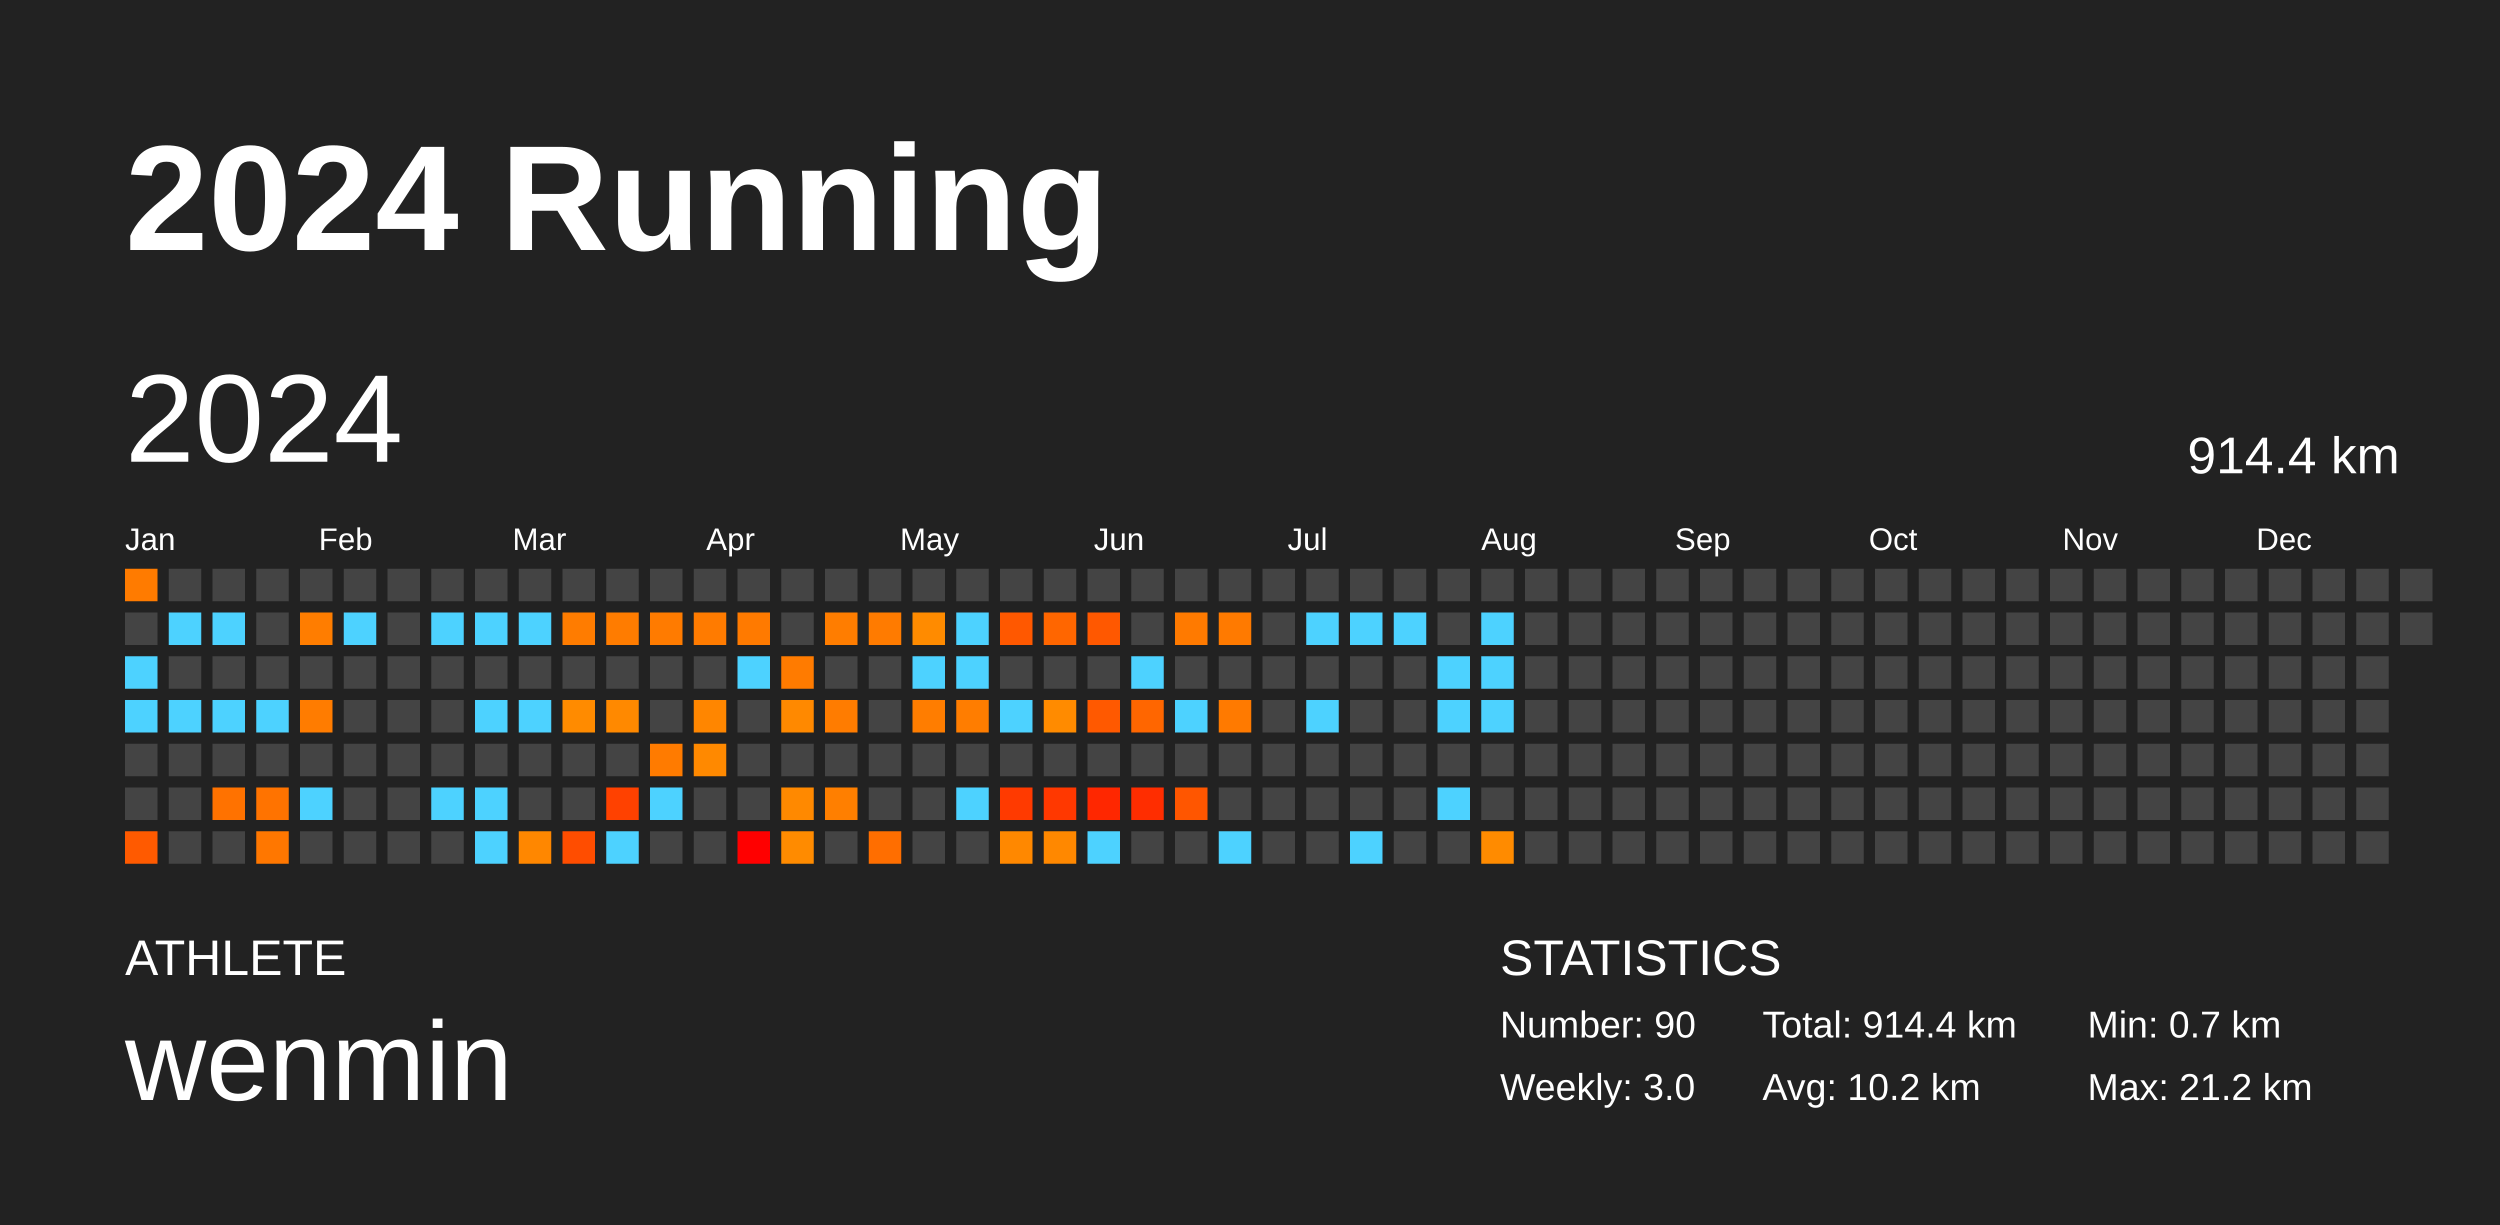
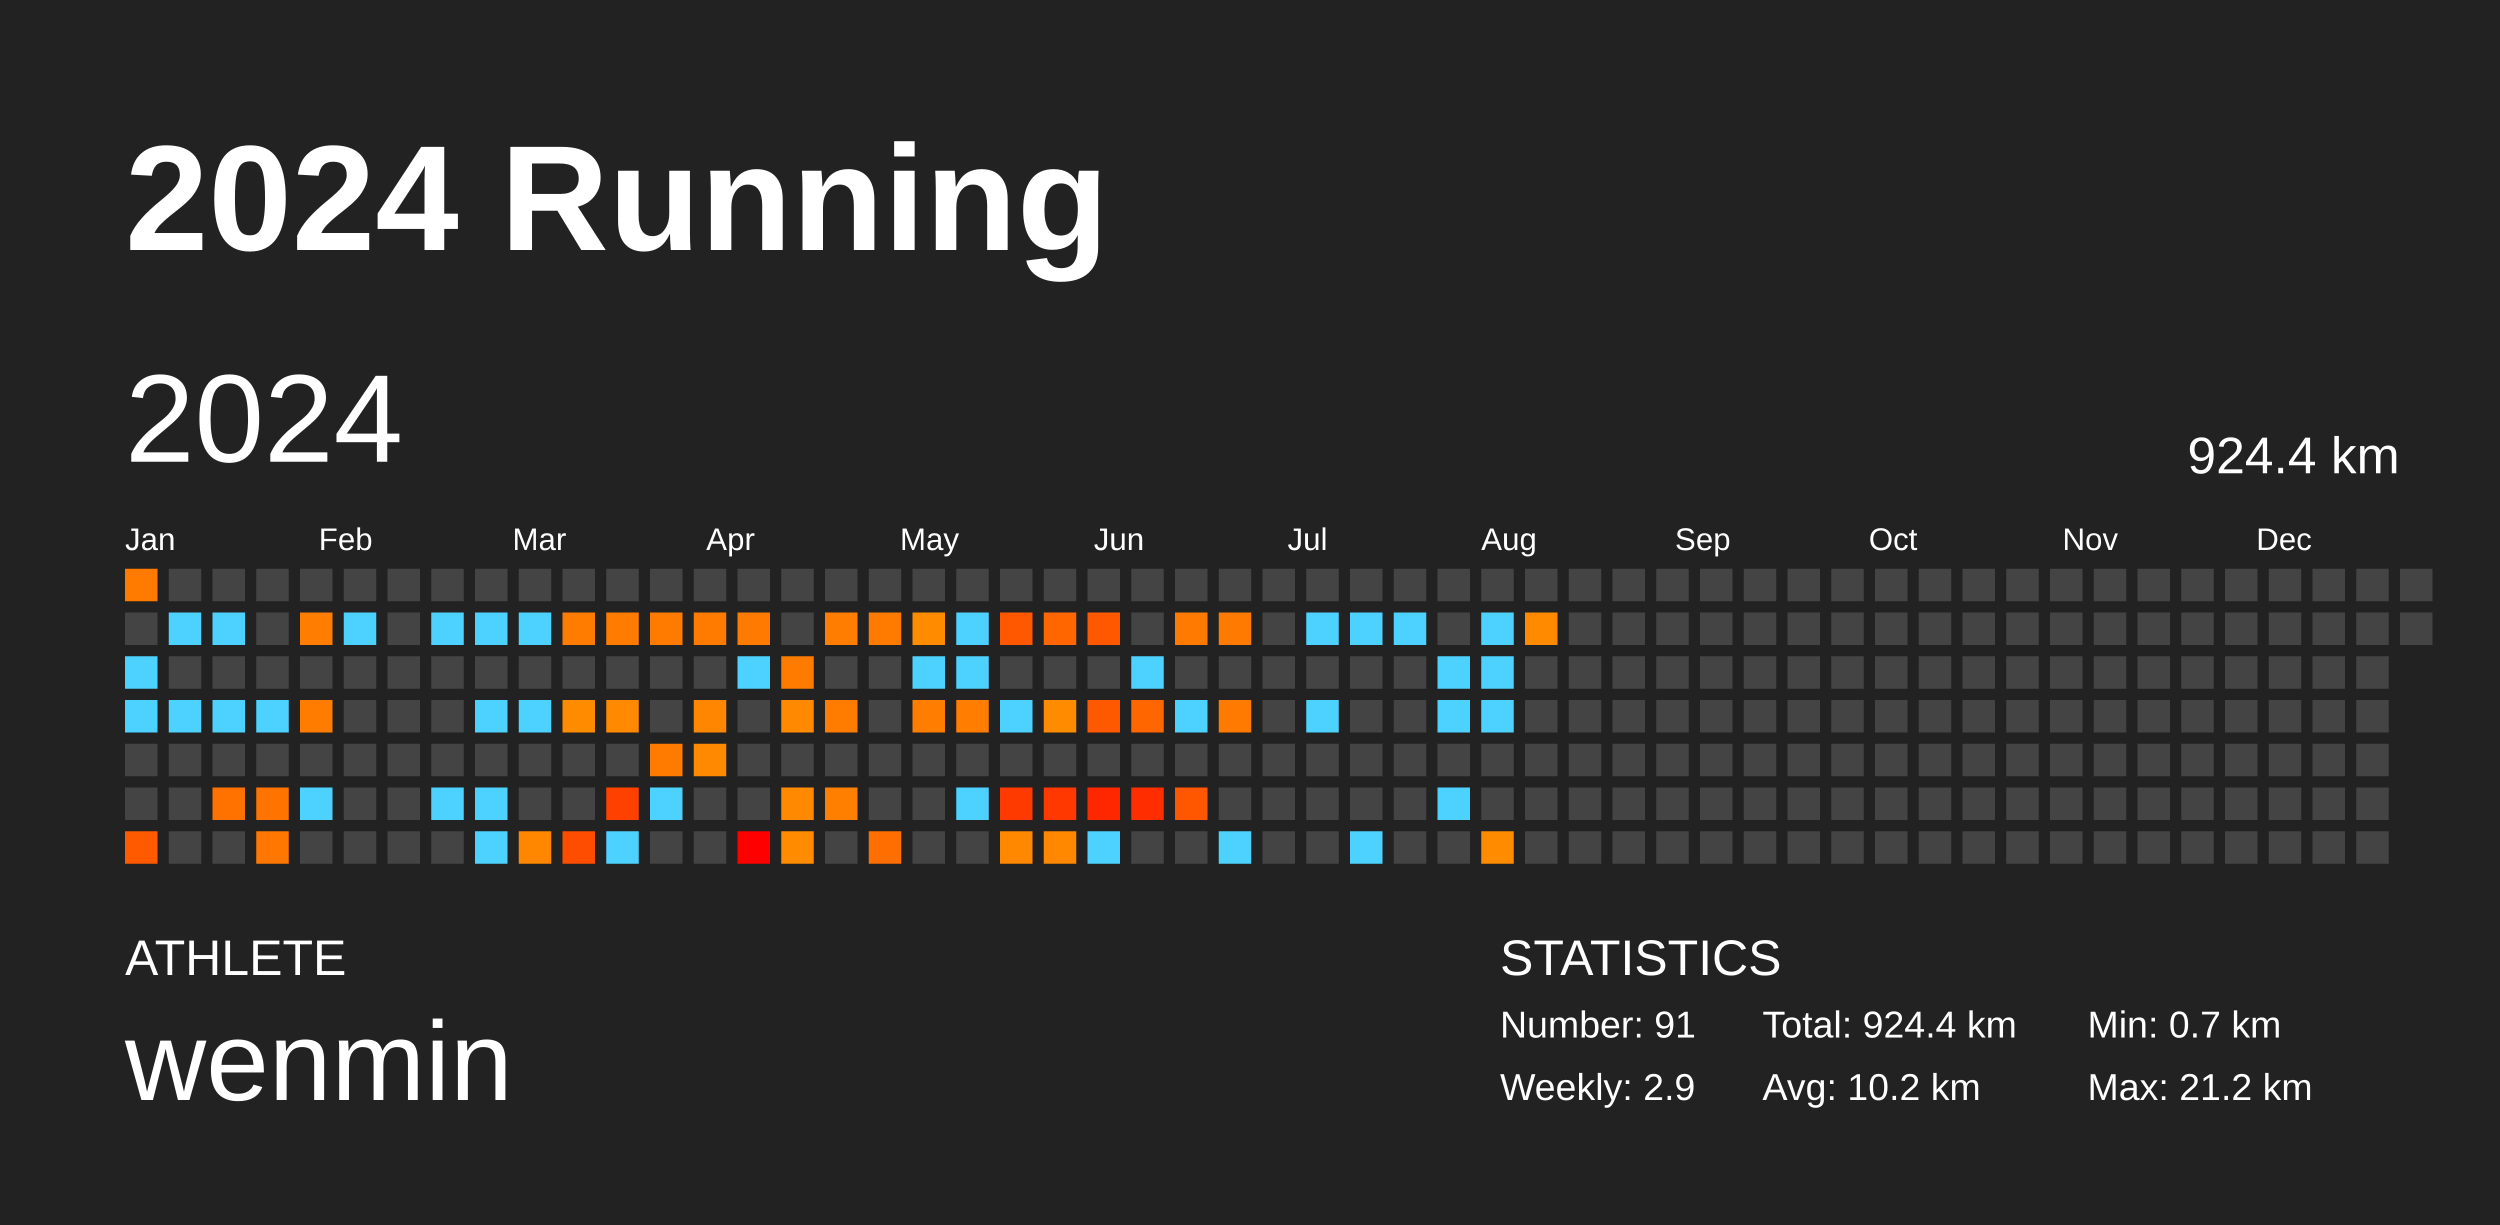
<svg xmlns="http://www.w3.org/2000/svg" baseProfile="full" height="98mm" version="1.1" viewBox="0,0,200,98" width="200mm">
  <defs />
  <rect fill="#222222" height="98" width="200" x="0" y="0" />
  <text fill="#FFFFFF" style="font-size:12px; font-family:Arial; font-weight:bold;" x="10" y="20">2024 Running</text>
  <text fill="#FFFFFF" style="font-size:4px; font-family:Arial" x="10" y="78">ATHLETE</text>
  <text fill="#FFFFFF" style="font-size:9px; font-family:Arial" x="10" y="88">wenmin</text>
  <text fill="#FFFFFF" style="font-size:4px; font-family:Arial" x="120" y="78">STATISTICS</text>
-   <text fill="#FFFFFF" style="font-size:3px; font-family:Arial" x="120" y="83">Number: 90</text>
-   <text fill="#FFFFFF" style="font-size:3px; font-family:Arial" x="120" y="88">Weekly: 3.0</text>
-   <text fill="#FFFFFF" style="font-size:3px; font-family:Arial" x="141" y="83">Total: 914.4 km</text>
+   <text fill="#FFFFFF" style="font-size:3px; font-family:Arial" x="120" y="83">Number: 91</text>
+   <text fill="#FFFFFF" style="font-size:3px; font-family:Arial" x="120" y="88">Weekly: 2.9</text>
+   <text fill="#FFFFFF" style="font-size:3px; font-family:Arial" x="141" y="83">Total: 924.4 km</text>
  <text fill="#FFFFFF" style="font-size:3px; font-family:Arial" x="141" y="88">Avg: 10.2 km</text>
  <text fill="#FFFFFF" style="font-size:3px; font-family:Arial" x="167" y="83">Min: 0.7 km</text>
  <text fill="#FFFFFF" style="font-size:3px; font-family:Arial" x="167" y="88">Max: 21.2 km</text>
  <text dominant-baseline="hanging" fill="#FFFFFF" style="font-size:10.0px; font-family:Arial;" x="10" y="30">2024</text>
-   <text dominant-baseline="hanging" fill="#FFFFFF" style="font-size:4.125px; font-family:Arial;" x="175" y="35">914.4 km</text>
+   <text dominant-baseline="hanging" fill="#FFFFFF" style="font-size:4.125px; font-family:Arial;" x="175" y="35">924.4 km</text>
  <text fill="#FFFFFF" style="font-size:2.5px; font-family:Arial" x="10.0" y="44">Jan</text>
  <text fill="#FFFFFF" style="font-size:2.5px; font-family:Arial" x="25.5" y="44">Feb</text>
  <text fill="#FFFFFF" style="font-size:2.5px; font-family:Arial" x="41.0" y="44">Mar</text>
  <text fill="#FFFFFF" style="font-size:2.5px; font-family:Arial" x="56.5" y="44">Apr</text>
  <text fill="#FFFFFF" style="font-size:2.5px; font-family:Arial" x="72.0" y="44">May</text>
  <text fill="#FFFFFF" style="font-size:2.5px; font-family:Arial" x="87.5" y="44">Jun</text>
  <text fill="#FFFFFF" style="font-size:2.5px; font-family:Arial" x="103.0" y="44">Jul</text>
  <text fill="#FFFFFF" style="font-size:2.5px; font-family:Arial" x="118.5" y="44">Aug</text>
  <text fill="#FFFFFF" style="font-size:2.5px; font-family:Arial" x="134.0" y="44">Sep</text>
  <text fill="#FFFFFF" style="font-size:2.5px; font-family:Arial" x="149.5" y="44">Oct</text>
  <text fill="#FFFFFF" style="font-size:2.5px; font-family:Arial" x="165.0" y="44">Nov</text>
  <text fill="#FFFFFF" style="font-size:2.5px; font-family:Arial" x="180.5" y="44">Dec</text>
  <rect fill="#ff7b00" height="2.6" width="2.6" x="10.0" y="45.5" />
  <rect fill="#444444" height="2.6" width="2.6" x="10.0" y="49.0" />
  <rect fill="#4dd2ff" height="2.6" width="2.6" x="10.0" y="52.5" />
  <rect fill="#4dd2ff" height="2.6" width="2.6" x="10.0" y="56.0" />
  <rect fill="#444444" height="2.6" width="2.6" x="10.0" y="59.5" />
  <rect fill="#444444" height="2.6" width="2.6" x="10.0" y="63.0" />
  <rect fill="#ff5a00" height="2.6" width="2.6" x="10.0" y="66.5" />
  <rect fill="#444444" height="2.6" width="2.6" x="13.5" y="45.5" />
  <rect fill="#4dd2ff" height="2.6" width="2.6" x="13.5" y="49.0" />
  <rect fill="#444444" height="2.6" width="2.6" x="13.5" y="52.5" />
  <rect fill="#4dd2ff" height="2.6" width="2.6" x="13.5" y="56.0" />
  <rect fill="#444444" height="2.6" width="2.6" x="13.5" y="59.5" />
  <rect fill="#444444" height="2.6" width="2.6" x="13.5" y="63.0" />
  <rect fill="#444444" height="2.6" width="2.6" x="13.5" y="66.5" />
  <rect fill="#444444" height="2.6" width="2.6" x="17.0" y="45.5" />
  <rect fill="#4dd2ff" height="2.6" width="2.6" x="17.0" y="49.0" />
  <rect fill="#444444" height="2.6" width="2.6" x="17.0" y="52.5" />
  <rect fill="#4dd2ff" height="2.6" width="2.6" x="17.0" y="56.0" />
  <rect fill="#444444" height="2.6" width="2.6" x="17.0" y="59.5" />
  <rect fill="#ff7200" height="2.6" width="2.6" x="17.0" y="63.0" />
  <rect fill="#444444" height="2.6" width="2.6" x="17.0" y="66.5" />
  <rect fill="#444444" height="2.6" width="2.6" x="20.5" y="45.5" />
  <rect fill="#444444" height="2.6" width="2.6" x="20.5" y="49.0" />
  <rect fill="#444444" height="2.6" width="2.6" x="20.5" y="52.5" />
  <rect fill="#4dd2ff" height="2.6" width="2.6" x="20.5" y="56.0" />
  <rect fill="#444444" height="2.6" width="2.6" x="20.5" y="59.5" />
  <rect fill="#ff7300" height="2.6" width="2.6" x="20.5" y="63.0" />
  <rect fill="#ff7700" height="2.6" width="2.6" x="20.5" y="66.5" />
  <rect fill="#444444" height="2.6" width="2.6" x="24.0" y="45.5" />
  <rect fill="#ff7d00" height="2.6" width="2.6" x="24.0" y="49.0" />
  <rect fill="#444444" height="2.6" width="2.6" x="24.0" y="52.5" />
  <rect fill="#ff7c00" height="2.6" width="2.6" x="24.0" y="56.0" />
  <rect fill="#444444" height="2.6" width="2.6" x="24.0" y="59.5" />
  <rect fill="#4dd2ff" height="2.6" width="2.6" x="24.0" y="63.0" />
  <rect fill="#444444" height="2.6" width="2.6" x="24.0" y="66.5" />
  <rect fill="#444444" height="2.6" width="2.6" x="27.5" y="45.5" />
  <rect fill="#4dd2ff" height="2.6" width="2.6" x="27.5" y="49.0" />
  <rect fill="#444444" height="2.6" width="2.6" x="27.5" y="52.5" />
  <rect fill="#444444" height="2.6" width="2.6" x="27.5" y="56.0" />
  <rect fill="#444444" height="2.6" width="2.6" x="27.5" y="59.5" />
  <rect fill="#444444" height="2.6" width="2.6" x="27.5" y="63.0" />
  <rect fill="#444444" height="2.6" width="2.6" x="27.5" y="66.5" />
  <rect fill="#444444" height="2.6" width="2.6" x="31.0" y="45.5" />
  <rect fill="#444444" height="2.6" width="2.6" x="31.0" y="49.0" />
  <rect fill="#444444" height="2.6" width="2.6" x="31.0" y="52.5" />
  <rect fill="#444444" height="2.6" width="2.6" x="31.0" y="56.0" />
  <rect fill="#444444" height="2.6" width="2.6" x="31.0" y="59.5" />
  <rect fill="#444444" height="2.6" width="2.6" x="31.0" y="63.0" />
  <rect fill="#444444" height="2.6" width="2.6" x="31.0" y="66.5" />
  <rect fill="#444444" height="2.6" width="2.6" x="34.5" y="45.5" />
  <rect fill="#4dd2ff" height="2.6" width="2.6" x="34.5" y="49.0" />
  <rect fill="#444444" height="2.6" width="2.6" x="34.5" y="52.5" />
  <rect fill="#444444" height="2.6" width="2.6" x="34.5" y="56.0" />
  <rect fill="#444444" height="2.6" width="2.6" x="34.5" y="59.5" />
  <rect fill="#4dd2ff" height="2.6" width="2.6" x="34.5" y="63.0" />
  <rect fill="#444444" height="2.6" width="2.6" x="34.5" y="66.5" />
  <rect fill="#444444" height="2.6" width="2.6" x="38.0" y="45.5" />
  <rect fill="#4dd2ff" height="2.6" width="2.6" x="38.0" y="49.0" />
  <rect fill="#444444" height="2.6" width="2.6" x="38.0" y="52.5" />
  <rect fill="#4dd2ff" height="2.6" width="2.6" x="38.0" y="56.0" />
  <rect fill="#444444" height="2.6" width="2.6" x="38.0" y="59.5" />
  <rect fill="#4dd2ff" height="2.6" width="2.6" x="38.0" y="63.0" />
  <rect fill="#4dd2ff" height="2.6" width="2.6" x="38.0" y="66.5" />
  <rect fill="#444444" height="2.6" width="2.6" x="41.5" y="45.5" />
  <rect fill="#4dd2ff" height="2.6" width="2.6" x="41.5" y="49.0" />
  <rect fill="#444444" height="2.6" width="2.6" x="41.5" y="52.5" />
  <rect fill="#4dd2ff" height="2.6" width="2.6" x="41.5" y="56.0" />
  <rect fill="#444444" height="2.6" width="2.6" x="41.5" y="59.5" />
  <rect fill="#444444" height="2.6" width="2.6" x="41.5" y="63.0" />
  <rect fill="#ff8700" height="2.6" width="2.6" x="41.5" y="66.5" />
  <rect fill="#444444" height="2.6" width="2.6" x="45.0" y="45.5" />
  <rect fill="#ff7c00" height="2.6" width="2.6" x="45.0" y="49.0" />
  <rect fill="#444444" height="2.6" width="2.6" x="45.0" y="52.5" />
  <rect fill="#ff8b00" height="2.6" width="2.6" x="45.0" y="56.0" />
  <rect fill="#444444" height="2.6" width="2.6" x="45.0" y="59.5" />
  <rect fill="#444444" height="2.6" width="2.6" x="45.0" y="63.0" />
  <rect fill="#ff4d00" height="2.6" width="2.6" x="45.0" y="66.5" />
  <rect fill="#444444" height="2.6" width="2.6" x="48.5" y="45.5" />
  <rect fill="#ff7c00" height="2.6" width="2.6" x="48.5" y="49.0" />
  <rect fill="#444444" height="2.6" width="2.6" x="48.5" y="52.5" />
  <rect fill="#ff8900" height="2.6" width="2.6" x="48.5" y="56.0" />
  <rect fill="#444444" height="2.6" width="2.6" x="48.5" y="59.5" />
  <rect fill="#ff4100" height="2.6" width="2.6" x="48.5" y="63.0" />
  <rect fill="#4dd2ff" height="2.6" width="2.6" x="48.5" y="66.5" />
  <rect fill="#444444" height="2.6" width="2.6" x="52.0" y="45.5" />
  <rect fill="#ff7b00" height="2.6" width="2.6" x="52.0" y="49.0" />
  <rect fill="#444444" height="2.6" width="2.6" x="52.0" y="52.5" />
  <rect fill="#444444" height="2.6" width="2.6" x="52.0" y="56.0" />
  <rect fill="#ff7b00" height="2.6" width="2.6" x="52.0" y="59.5" />
  <rect fill="#4dd2ff" height="2.6" width="2.6" x="52.0" y="63.0" />
  <rect fill="#444444" height="2.6" width="2.6" x="52.0" y="66.5" />
  <rect fill="#444444" height="2.6" width="2.6" x="55.5" y="45.5" />
  <rect fill="#ff7b00" height="2.6" width="2.6" x="55.5" y="49.0" />
  <rect fill="#444444" height="2.6" width="2.6" x="55.5" y="52.5" />
  <rect fill="#ff8600" height="2.6" width="2.6" x="55.5" y="56.0" />
  <rect fill="#ff8900" height="2.6" width="2.6" x="55.5" y="59.5" />
  <rect fill="#444444" height="2.6" width="2.6" x="55.5" y="63.0" />
  <rect fill="#444444" height="2.6" width="2.6" x="55.5" y="66.5" />
  <rect fill="#444444" height="2.6" width="2.6" x="59.0" y="45.5" />
  <rect fill="#ff7a00" height="2.6" width="2.6" x="59.0" y="49.0" />
  <rect fill="#4dd2ff" height="2.6" width="2.6" x="59.0" y="52.5" />
  <rect fill="#444444" height="2.6" width="2.6" x="59.0" y="56.0" />
  <rect fill="#444444" height="2.6" width="2.6" x="59.0" y="59.5" />
  <rect fill="#444444" height="2.6" width="2.6" x="59.0" y="63.0" />
  <rect fill="red" height="2.6" width="2.6" x="59.0" y="66.5" />
  <rect fill="#444444" height="2.6" width="2.6" x="62.5" y="45.5" />
  <rect fill="#444444" height="2.6" width="2.6" x="62.5" y="49.0" />
  <rect fill="#ff7b00" height="2.6" width="2.6" x="62.5" y="52.5" />
  <rect fill="#ff8900" height="2.6" width="2.6" x="62.5" y="56.0" />
  <rect fill="#444444" height="2.6" width="2.6" x="62.5" y="59.5" />
  <rect fill="#ff8900" height="2.6" width="2.6" x="62.5" y="63.0" />
  <rect fill="#ff8b00" height="2.6" width="2.6" x="62.5" y="66.5" />
  <rect fill="#444444" height="2.6" width="2.6" x="66.0" y="45.5" />
  <rect fill="#ff7d00" height="2.6" width="2.6" x="66.0" y="49.0" />
  <rect fill="#444444" height="2.6" width="2.6" x="66.0" y="52.5" />
  <rect fill="#ff7c00" height="2.6" width="2.6" x="66.0" y="56.0" />
  <rect fill="#444444" height="2.6" width="2.6" x="66.0" y="59.5" />
  <rect fill="#ff7f00" height="2.6" width="2.6" x="66.0" y="63.0" />
  <rect fill="#444444" height="2.6" width="2.6" x="66.0" y="66.5" />
  <rect fill="#444444" height="2.6" width="2.6" x="69.5" y="45.5" />
  <rect fill="#ff7b00" height="2.6" width="2.6" x="69.5" y="49.0" />
  <rect fill="#444444" height="2.6" width="2.6" x="69.5" y="52.5" />
  <rect fill="#444444" height="2.6" width="2.6" x="69.5" y="56.0" />
  <rect fill="#444444" height="2.6" width="2.6" x="69.5" y="59.5" />
  <rect fill="#444444" height="2.6" width="2.6" x="69.5" y="63.0" />
  <rect fill="#ff6e00" height="2.6" width="2.6" x="69.5" y="66.5" />
  <rect fill="#444444" height="2.6" width="2.6" x="73.0" y="45.5" />
  <rect fill="#ff8b00" height="2.6" width="2.6" x="73.0" y="49.0" />
  <rect fill="#4dd2ff" height="2.6" width="2.6" x="73.0" y="52.5" />
  <rect fill="#ff7d00" height="2.6" width="2.6" x="73.0" y="56.0" />
  <rect fill="#444444" height="2.6" width="2.6" x="73.0" y="59.5" />
  <rect fill="#444444" height="2.6" width="2.6" x="73.0" y="63.0" />
  <rect fill="#444444" height="2.6" width="2.6" x="73.0" y="66.5" />
  <rect fill="#444444" height="2.6" width="2.6" x="76.5" y="45.5" />
  <rect fill="#4dd2ff" height="2.6" width="2.6" x="76.5" y="49.0" />
  <rect fill="#4dd2ff" height="2.6" width="2.6" x="76.5" y="52.5" />
  <rect fill="#ff7d00" height="2.6" width="2.6" x="76.5" y="56.0" />
  <rect fill="#444444" height="2.6" width="2.6" x="76.5" y="59.5" />
  <rect fill="#4dd2ff" height="2.6" width="2.6" x="76.5" y="63.0" />
  <rect fill="#444444" height="2.6" width="2.6" x="76.5" y="66.5" />
  <rect fill="#444444" height="2.6" width="2.6" x="80.0" y="45.5" />
  <rect fill="#ff5800" height="2.6" width="2.6" x="80.0" y="49.0" />
  <rect fill="#444444" height="2.6" width="2.6" x="80.0" y="52.5" />
  <rect fill="#4dd2ff" height="2.6" width="2.6" x="80.0" y="56.0" />
  <rect fill="#444444" height="2.6" width="2.6" x="80.0" y="59.5" />
  <rect fill="#ff3a00" height="2.6" width="2.6" x="80.0" y="63.0" />
  <rect fill="#ff8800" height="2.6" width="2.6" x="80.0" y="66.5" />
  <rect fill="#444444" height="2.6" width="2.6" x="83.5" y="45.5" />
  <rect fill="#ff6600" height="2.6" width="2.6" x="83.5" y="49.0" />
  <rect fill="#444444" height="2.6" width="2.6" x="83.5" y="52.5" />
  <rect fill="#ff8b00" height="2.6" width="2.6" x="83.5" y="56.0" />
  <rect fill="#444444" height="2.6" width="2.6" x="83.5" y="59.5" />
  <rect fill="#ff3800" height="2.6" width="2.6" x="83.5" y="63.0" />
  <rect fill="#ff8800" height="2.6" width="2.6" x="83.5" y="66.5" />
  <rect fill="#444444" height="2.6" width="2.6" x="87.0" y="45.5" />
  <rect fill="#ff5800" height="2.6" width="2.6" x="87.0" y="49.0" />
  <rect fill="#444444" height="2.6" width="2.6" x="87.0" y="52.5" />
  <rect fill="#ff5900" height="2.6" width="2.6" x="87.0" y="56.0" />
  <rect fill="#444444" height="2.6" width="2.6" x="87.0" y="59.5" />
  <rect fill="#ff2700" height="2.6" width="2.6" x="87.0" y="63.0" />
  <rect fill="#4dd2ff" height="2.6" width="2.6" x="87.0" y="66.5" />
  <rect fill="#444444" height="2.6" width="2.6" x="90.5" y="45.5" />
  <rect fill="#444444" height="2.6" width="2.6" x="90.5" y="49.0" />
  <rect fill="#4dd2ff" height="2.6" width="2.6" x="90.5" y="52.5" />
  <rect fill="#ff6600" height="2.6" width="2.6" x="90.5" y="56.0" />
  <rect fill="#444444" height="2.6" width="2.6" x="90.5" y="59.5" />
  <rect fill="#ff2d00" height="2.6" width="2.6" x="90.5" y="63.0" />
  <rect fill="#444444" height="2.6" width="2.6" x="90.5" y="66.5" />
  <rect fill="#444444" height="2.6" width="2.6" x="94.0" y="45.5" />
  <rect fill="#ff7a00" height="2.6" width="2.6" x="94.0" y="49.0" />
  <rect fill="#444444" height="2.6" width="2.6" x="94.0" y="52.5" />
  <rect fill="#4dd2ff" height="2.6" width="2.6" x="94.0" y="56.0" />
  <rect fill="#444444" height="2.6" width="2.6" x="94.0" y="59.5" />
  <rect fill="#ff5600" height="2.6" width="2.6" x="94.0" y="63.0" />
  <rect fill="#444444" height="2.6" width="2.6" x="94.0" y="66.5" />
  <rect fill="#444444" height="2.6" width="2.6" x="97.5" y="45.5" />
  <rect fill="#ff7a00" height="2.6" width="2.6" x="97.5" y="49.0" />
  <rect fill="#444444" height="2.6" width="2.6" x="97.5" y="52.5" />
  <rect fill="#ff7a00" height="2.6" width="2.6" x="97.5" y="56.0" />
  <rect fill="#444444" height="2.6" width="2.6" x="97.5" y="59.5" />
  <rect fill="#444444" height="2.6" width="2.6" x="97.5" y="63.0" />
  <rect fill="#4dd2ff" height="2.6" width="2.6" x="97.5" y="66.5" />
  <rect fill="#444444" height="2.6" width="2.6" x="101.0" y="45.5" />
  <rect fill="#444444" height="2.6" width="2.6" x="101.0" y="49.0" />
  <rect fill="#444444" height="2.6" width="2.6" x="101.0" y="52.5" />
  <rect fill="#444444" height="2.6" width="2.6" x="101.0" y="56.0" />
  <rect fill="#444444" height="2.6" width="2.6" x="101.0" y="59.5" />
  <rect fill="#444444" height="2.6" width="2.6" x="101.0" y="63.0" />
  <rect fill="#444444" height="2.6" width="2.6" x="101.0" y="66.5" />
  <rect fill="#444444" height="2.6" width="2.6" x="104.5" y="45.5" />
  <rect fill="#4dd2ff" height="2.6" width="2.6" x="104.5" y="49.0" />
  <rect fill="#444444" height="2.6" width="2.6" x="104.5" y="52.5" />
  <rect fill="#4dd2ff" height="2.6" width="2.6" x="104.5" y="56.0" />
  <rect fill="#444444" height="2.6" width="2.6" x="104.5" y="59.5" />
  <rect fill="#444444" height="2.6" width="2.6" x="104.5" y="63.0" />
  <rect fill="#444444" height="2.6" width="2.6" x="104.5" y="66.5" />
  <rect fill="#444444" height="2.6" width="2.6" x="108.0" y="45.5" />
  <rect fill="#4dd2ff" height="2.6" width="2.6" x="108.0" y="49.0" />
  <rect fill="#444444" height="2.6" width="2.6" x="108.0" y="52.5" />
  <rect fill="#444444" height="2.6" width="2.6" x="108.0" y="56.0" />
  <rect fill="#444444" height="2.6" width="2.6" x="108.0" y="59.5" />
  <rect fill="#444444" height="2.6" width="2.6" x="108.0" y="63.0" />
  <rect fill="#4dd2ff" height="2.6" width="2.6" x="108.0" y="66.5" />
  <rect fill="#444444" height="2.6" width="2.6" x="111.5" y="45.5" />
  <rect fill="#4dd2ff" height="2.6" width="2.6" x="111.5" y="49.0" />
  <rect fill="#444444" height="2.6" width="2.6" x="111.5" y="52.5" />
  <rect fill="#444444" height="2.6" width="2.6" x="111.5" y="56.0" />
  <rect fill="#444444" height="2.6" width="2.6" x="111.5" y="59.5" />
  <rect fill="#444444" height="2.6" width="2.6" x="111.5" y="63.0" />
  <rect fill="#444444" height="2.6" width="2.6" x="111.5" y="66.5" />
  <rect fill="#444444" height="2.6" width="2.6" x="115.0" y="45.5" />
  <rect fill="#444444" height="2.6" width="2.6" x="115.0" y="49.0" />
  <rect fill="#4dd2ff" height="2.6" width="2.6" x="115.0" y="52.5" />
  <rect fill="#4dd2ff" height="2.6" width="2.6" x="115.0" y="56.0" />
  <rect fill="#444444" height="2.6" width="2.6" x="115.0" y="59.5" />
  <rect fill="#4dd2ff" height="2.6" width="2.6" x="115.0" y="63.0" />
  <rect fill="#444444" height="2.6" width="2.6" x="115.0" y="66.5" />
  <rect fill="#444444" height="2.6" width="2.6" x="118.5" y="45.5" />
  <rect fill="#4dd2ff" height="2.6" width="2.6" x="118.5" y="49.0" />
  <rect fill="#4dd2ff" height="2.6" width="2.6" x="118.5" y="52.5" />
  <rect fill="#4dd2ff" height="2.6" width="2.6" x="118.5" y="56.0" />
  <rect fill="#444444" height="2.6" width="2.6" x="118.5" y="59.5" />
  <rect fill="#444444" height="2.6" width="2.6" x="118.5" y="63.0" />
  <rect fill="#ff8b00" height="2.6" width="2.6" x="118.5" y="66.5" />
  <rect fill="#444444" height="2.6" width="2.6" x="122.0" y="45.5" />
-   <rect fill="#444444" height="2.6" width="2.6" x="122.0" y="49.0" />
+   <rect fill="#ff8a00" height="2.6" width="2.6" x="122.0" y="49.0" />
  <rect fill="#444444" height="2.6" width="2.6" x="122.0" y="52.5" />
  <rect fill="#444444" height="2.6" width="2.6" x="122.0" y="56.0" />
  <rect fill="#444444" height="2.6" width="2.6" x="122.0" y="59.5" />
  <rect fill="#444444" height="2.6" width="2.6" x="122.0" y="63.0" />
  <rect fill="#444444" height="2.6" width="2.6" x="122.0" y="66.5" />
  <rect fill="#444444" height="2.6" width="2.6" x="125.5" y="45.5" />
  <rect fill="#444444" height="2.6" width="2.6" x="125.5" y="49.0" />
  <rect fill="#444444" height="2.6" width="2.6" x="125.5" y="52.5" />
  <rect fill="#444444" height="2.6" width="2.6" x="125.5" y="56.0" />
  <rect fill="#444444" height="2.6" width="2.6" x="125.5" y="59.5" />
  <rect fill="#444444" height="2.6" width="2.6" x="125.5" y="63.0" />
  <rect fill="#444444" height="2.6" width="2.6" x="125.5" y="66.5" />
  <rect fill="#444444" height="2.6" width="2.6" x="129.0" y="45.5" />
  <rect fill="#444444" height="2.6" width="2.6" x="129.0" y="49.0" />
  <rect fill="#444444" height="2.6" width="2.6" x="129.0" y="52.5" />
  <rect fill="#444444" height="2.6" width="2.6" x="129.0" y="56.0" />
  <rect fill="#444444" height="2.6" width="2.6" x="129.0" y="59.5" />
  <rect fill="#444444" height="2.6" width="2.6" x="129.0" y="63.0" />
  <rect fill="#444444" height="2.6" width="2.6" x="129.0" y="66.5" />
  <rect fill="#444444" height="2.6" width="2.6" x="132.5" y="45.5" />
  <rect fill="#444444" height="2.6" width="2.6" x="132.5" y="49.0" />
  <rect fill="#444444" height="2.6" width="2.6" x="132.5" y="52.5" />
  <rect fill="#444444" height="2.6" width="2.6" x="132.5" y="56.0" />
  <rect fill="#444444" height="2.6" width="2.6" x="132.5" y="59.5" />
  <rect fill="#444444" height="2.6" width="2.6" x="132.5" y="63.0" />
  <rect fill="#444444" height="2.6" width="2.6" x="132.5" y="66.5" />
  <rect fill="#444444" height="2.6" width="2.6" x="136.0" y="45.5" />
  <rect fill="#444444" height="2.6" width="2.6" x="136.0" y="49.0" />
  <rect fill="#444444" height="2.6" width="2.6" x="136.0" y="52.5" />
  <rect fill="#444444" height="2.6" width="2.6" x="136.0" y="56.0" />
  <rect fill="#444444" height="2.6" width="2.6" x="136.0" y="59.5" />
  <rect fill="#444444" height="2.6" width="2.6" x="136.0" y="63.0" />
  <rect fill="#444444" height="2.6" width="2.6" x="136.0" y="66.5" />
  <rect fill="#444444" height="2.6" width="2.6" x="139.5" y="45.5" />
  <rect fill="#444444" height="2.6" width="2.6" x="139.5" y="49.0" />
  <rect fill="#444444" height="2.6" width="2.6" x="139.5" y="52.5" />
  <rect fill="#444444" height="2.6" width="2.6" x="139.5" y="56.0" />
  <rect fill="#444444" height="2.6" width="2.6" x="139.5" y="59.5" />
  <rect fill="#444444" height="2.6" width="2.6" x="139.5" y="63.0" />
  <rect fill="#444444" height="2.6" width="2.6" x="139.5" y="66.5" />
  <rect fill="#444444" height="2.6" width="2.6" x="143.0" y="45.5" />
  <rect fill="#444444" height="2.6" width="2.6" x="143.0" y="49.0" />
  <rect fill="#444444" height="2.6" width="2.6" x="143.0" y="52.5" />
  <rect fill="#444444" height="2.6" width="2.6" x="143.0" y="56.0" />
  <rect fill="#444444" height="2.6" width="2.6" x="143.0" y="59.5" />
  <rect fill="#444444" height="2.6" width="2.6" x="143.0" y="63.0" />
  <rect fill="#444444" height="2.6" width="2.6" x="143.0" y="66.5" />
  <rect fill="#444444" height="2.6" width="2.6" x="146.5" y="45.5" />
  <rect fill="#444444" height="2.6" width="2.6" x="146.5" y="49.0" />
  <rect fill="#444444" height="2.6" width="2.6" x="146.5" y="52.5" />
  <rect fill="#444444" height="2.6" width="2.6" x="146.5" y="56.0" />
  <rect fill="#444444" height="2.6" width="2.6" x="146.5" y="59.5" />
  <rect fill="#444444" height="2.6" width="2.6" x="146.5" y="63.0" />
  <rect fill="#444444" height="2.6" width="2.6" x="146.5" y="66.5" />
  <rect fill="#444444" height="2.6" width="2.6" x="150.0" y="45.5" />
  <rect fill="#444444" height="2.6" width="2.6" x="150.0" y="49.0" />
  <rect fill="#444444" height="2.6" width="2.6" x="150.0" y="52.5" />
  <rect fill="#444444" height="2.6" width="2.6" x="150.0" y="56.0" />
  <rect fill="#444444" height="2.6" width="2.6" x="150.0" y="59.5" />
  <rect fill="#444444" height="2.6" width="2.6" x="150.0" y="63.0" />
  <rect fill="#444444" height="2.6" width="2.6" x="150.0" y="66.5" />
  <rect fill="#444444" height="2.6" width="2.6" x="153.5" y="45.5" />
  <rect fill="#444444" height="2.6" width="2.6" x="153.5" y="49.0" />
  <rect fill="#444444" height="2.6" width="2.6" x="153.5" y="52.5" />
  <rect fill="#444444" height="2.6" width="2.6" x="153.5" y="56.0" />
  <rect fill="#444444" height="2.6" width="2.6" x="153.5" y="59.5" />
  <rect fill="#444444" height="2.6" width="2.6" x="153.5" y="63.0" />
  <rect fill="#444444" height="2.6" width="2.6" x="153.5" y="66.5" />
  <rect fill="#444444" height="2.6" width="2.6" x="157.0" y="45.5" />
  <rect fill="#444444" height="2.6" width="2.6" x="157.0" y="49.0" />
  <rect fill="#444444" height="2.6" width="2.6" x="157.0" y="52.5" />
  <rect fill="#444444" height="2.6" width="2.6" x="157.0" y="56.0" />
  <rect fill="#444444" height="2.6" width="2.6" x="157.0" y="59.5" />
  <rect fill="#444444" height="2.6" width="2.6" x="157.0" y="63.0" />
  <rect fill="#444444" height="2.6" width="2.6" x="157.0" y="66.5" />
  <rect fill="#444444" height="2.6" width="2.6" x="160.5" y="45.5" />
  <rect fill="#444444" height="2.6" width="2.6" x="160.5" y="49.0" />
  <rect fill="#444444" height="2.6" width="2.6" x="160.5" y="52.5" />
  <rect fill="#444444" height="2.6" width="2.6" x="160.5" y="56.0" />
  <rect fill="#444444" height="2.6" width="2.6" x="160.5" y="59.5" />
  <rect fill="#444444" height="2.6" width="2.6" x="160.5" y="63.0" />
  <rect fill="#444444" height="2.6" width="2.6" x="160.5" y="66.5" />
  <rect fill="#444444" height="2.6" width="2.6" x="164.0" y="45.5" />
  <rect fill="#444444" height="2.6" width="2.6" x="164.0" y="49.0" />
  <rect fill="#444444" height="2.6" width="2.6" x="164.0" y="52.5" />
  <rect fill="#444444" height="2.6" width="2.6" x="164.0" y="56.0" />
  <rect fill="#444444" height="2.6" width="2.6" x="164.0" y="59.5" />
  <rect fill="#444444" height="2.6" width="2.6" x="164.0" y="63.0" />
  <rect fill="#444444" height="2.6" width="2.6" x="164.0" y="66.5" />
  <rect fill="#444444" height="2.6" width="2.6" x="167.5" y="45.5" />
  <rect fill="#444444" height="2.6" width="2.6" x="167.5" y="49.0" />
  <rect fill="#444444" height="2.6" width="2.6" x="167.5" y="52.5" />
  <rect fill="#444444" height="2.6" width="2.6" x="167.5" y="56.0" />
  <rect fill="#444444" height="2.6" width="2.6" x="167.5" y="59.5" />
  <rect fill="#444444" height="2.6" width="2.6" x="167.5" y="63.0" />
  <rect fill="#444444" height="2.6" width="2.6" x="167.5" y="66.5" />
  <rect fill="#444444" height="2.6" width="2.6" x="171.0" y="45.5" />
  <rect fill="#444444" height="2.6" width="2.6" x="171.0" y="49.0" />
  <rect fill="#444444" height="2.6" width="2.6" x="171.0" y="52.5" />
  <rect fill="#444444" height="2.6" width="2.6" x="171.0" y="56.0" />
  <rect fill="#444444" height="2.6" width="2.6" x="171.0" y="59.5" />
  <rect fill="#444444" height="2.6" width="2.6" x="171.0" y="63.0" />
  <rect fill="#444444" height="2.6" width="2.6" x="171.0" y="66.5" />
  <rect fill="#444444" height="2.6" width="2.6" x="174.5" y="45.5" />
  <rect fill="#444444" height="2.6" width="2.6" x="174.5" y="49.0" />
  <rect fill="#444444" height="2.6" width="2.6" x="174.5" y="52.5" />
  <rect fill="#444444" height="2.6" width="2.6" x="174.5" y="56.0" />
  <rect fill="#444444" height="2.6" width="2.6" x="174.5" y="59.5" />
  <rect fill="#444444" height="2.6" width="2.6" x="174.5" y="63.0" />
  <rect fill="#444444" height="2.6" width="2.6" x="174.5" y="66.5" />
  <rect fill="#444444" height="2.6" width="2.6" x="178.0" y="45.5" />
  <rect fill="#444444" height="2.6" width="2.6" x="178.0" y="49.0" />
  <rect fill="#444444" height="2.6" width="2.6" x="178.0" y="52.5" />
  <rect fill="#444444" height="2.6" width="2.6" x="178.0" y="56.0" />
  <rect fill="#444444" height="2.6" width="2.6" x="178.0" y="59.5" />
  <rect fill="#444444" height="2.6" width="2.6" x="178.0" y="63.0" />
  <rect fill="#444444" height="2.6" width="2.6" x="178.0" y="66.5" />
  <rect fill="#444444" height="2.6" width="2.6" x="181.5" y="45.5" />
  <rect fill="#444444" height="2.6" width="2.6" x="181.5" y="49.0" />
  <rect fill="#444444" height="2.6" width="2.6" x="181.5" y="52.5" />
  <rect fill="#444444" height="2.6" width="2.6" x="181.5" y="56.0" />
  <rect fill="#444444" height="2.6" width="2.6" x="181.5" y="59.5" />
  <rect fill="#444444" height="2.6" width="2.6" x="181.5" y="63.0" />
  <rect fill="#444444" height="2.6" width="2.6" x="181.5" y="66.5" />
  <rect fill="#444444" height="2.6" width="2.6" x="185.0" y="45.5" />
  <rect fill="#444444" height="2.6" width="2.6" x="185.0" y="49.0" />
  <rect fill="#444444" height="2.6" width="2.6" x="185.0" y="52.5" />
  <rect fill="#444444" height="2.6" width="2.6" x="185.0" y="56.0" />
  <rect fill="#444444" height="2.6" width="2.6" x="185.0" y="59.5" />
  <rect fill="#444444" height="2.6" width="2.6" x="185.0" y="63.0" />
  <rect fill="#444444" height="2.6" width="2.6" x="185.0" y="66.5" />
  <rect fill="#444444" height="2.6" width="2.6" x="188.5" y="45.5" />
  <rect fill="#444444" height="2.6" width="2.6" x="188.5" y="49.0" />
  <rect fill="#444444" height="2.6" width="2.6" x="188.5" y="52.5" />
  <rect fill="#444444" height="2.6" width="2.6" x="188.5" y="56.0" />
  <rect fill="#444444" height="2.6" width="2.6" x="188.5" y="59.5" />
  <rect fill="#444444" height="2.6" width="2.6" x="188.5" y="63.0" />
  <rect fill="#444444" height="2.6" width="2.6" x="188.5" y="66.5" />
  <rect fill="#444444" height="2.6" width="2.6" x="192.0" y="45.5" />
  <rect fill="#444444" height="2.6" width="2.6" x="192.0" y="49.0" />
</svg>
